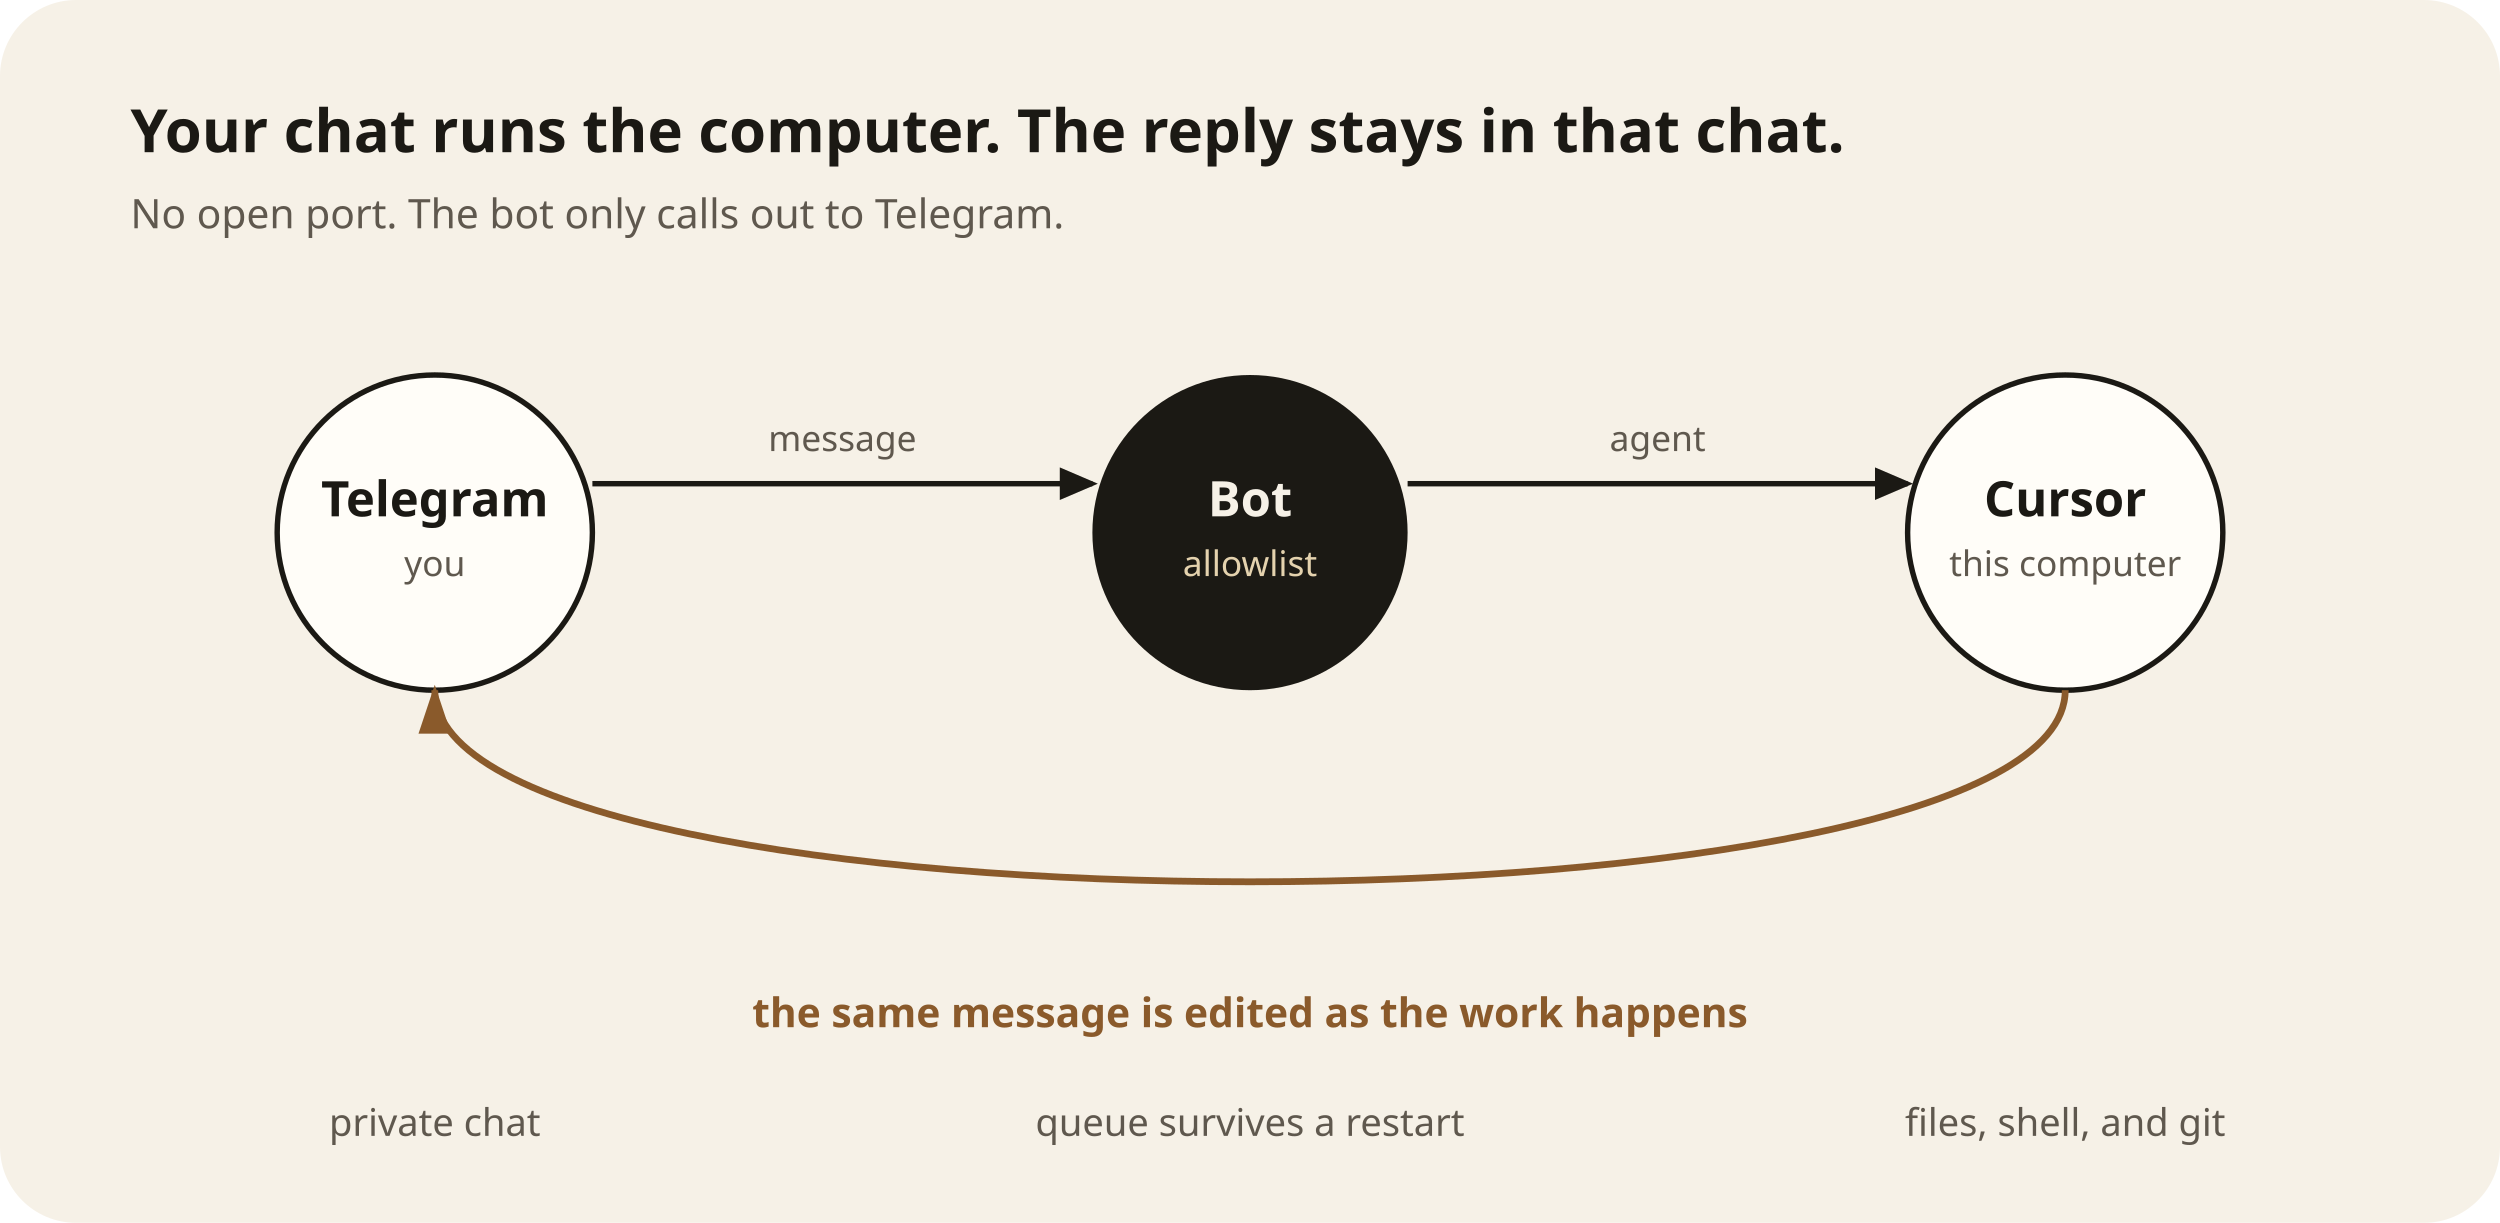
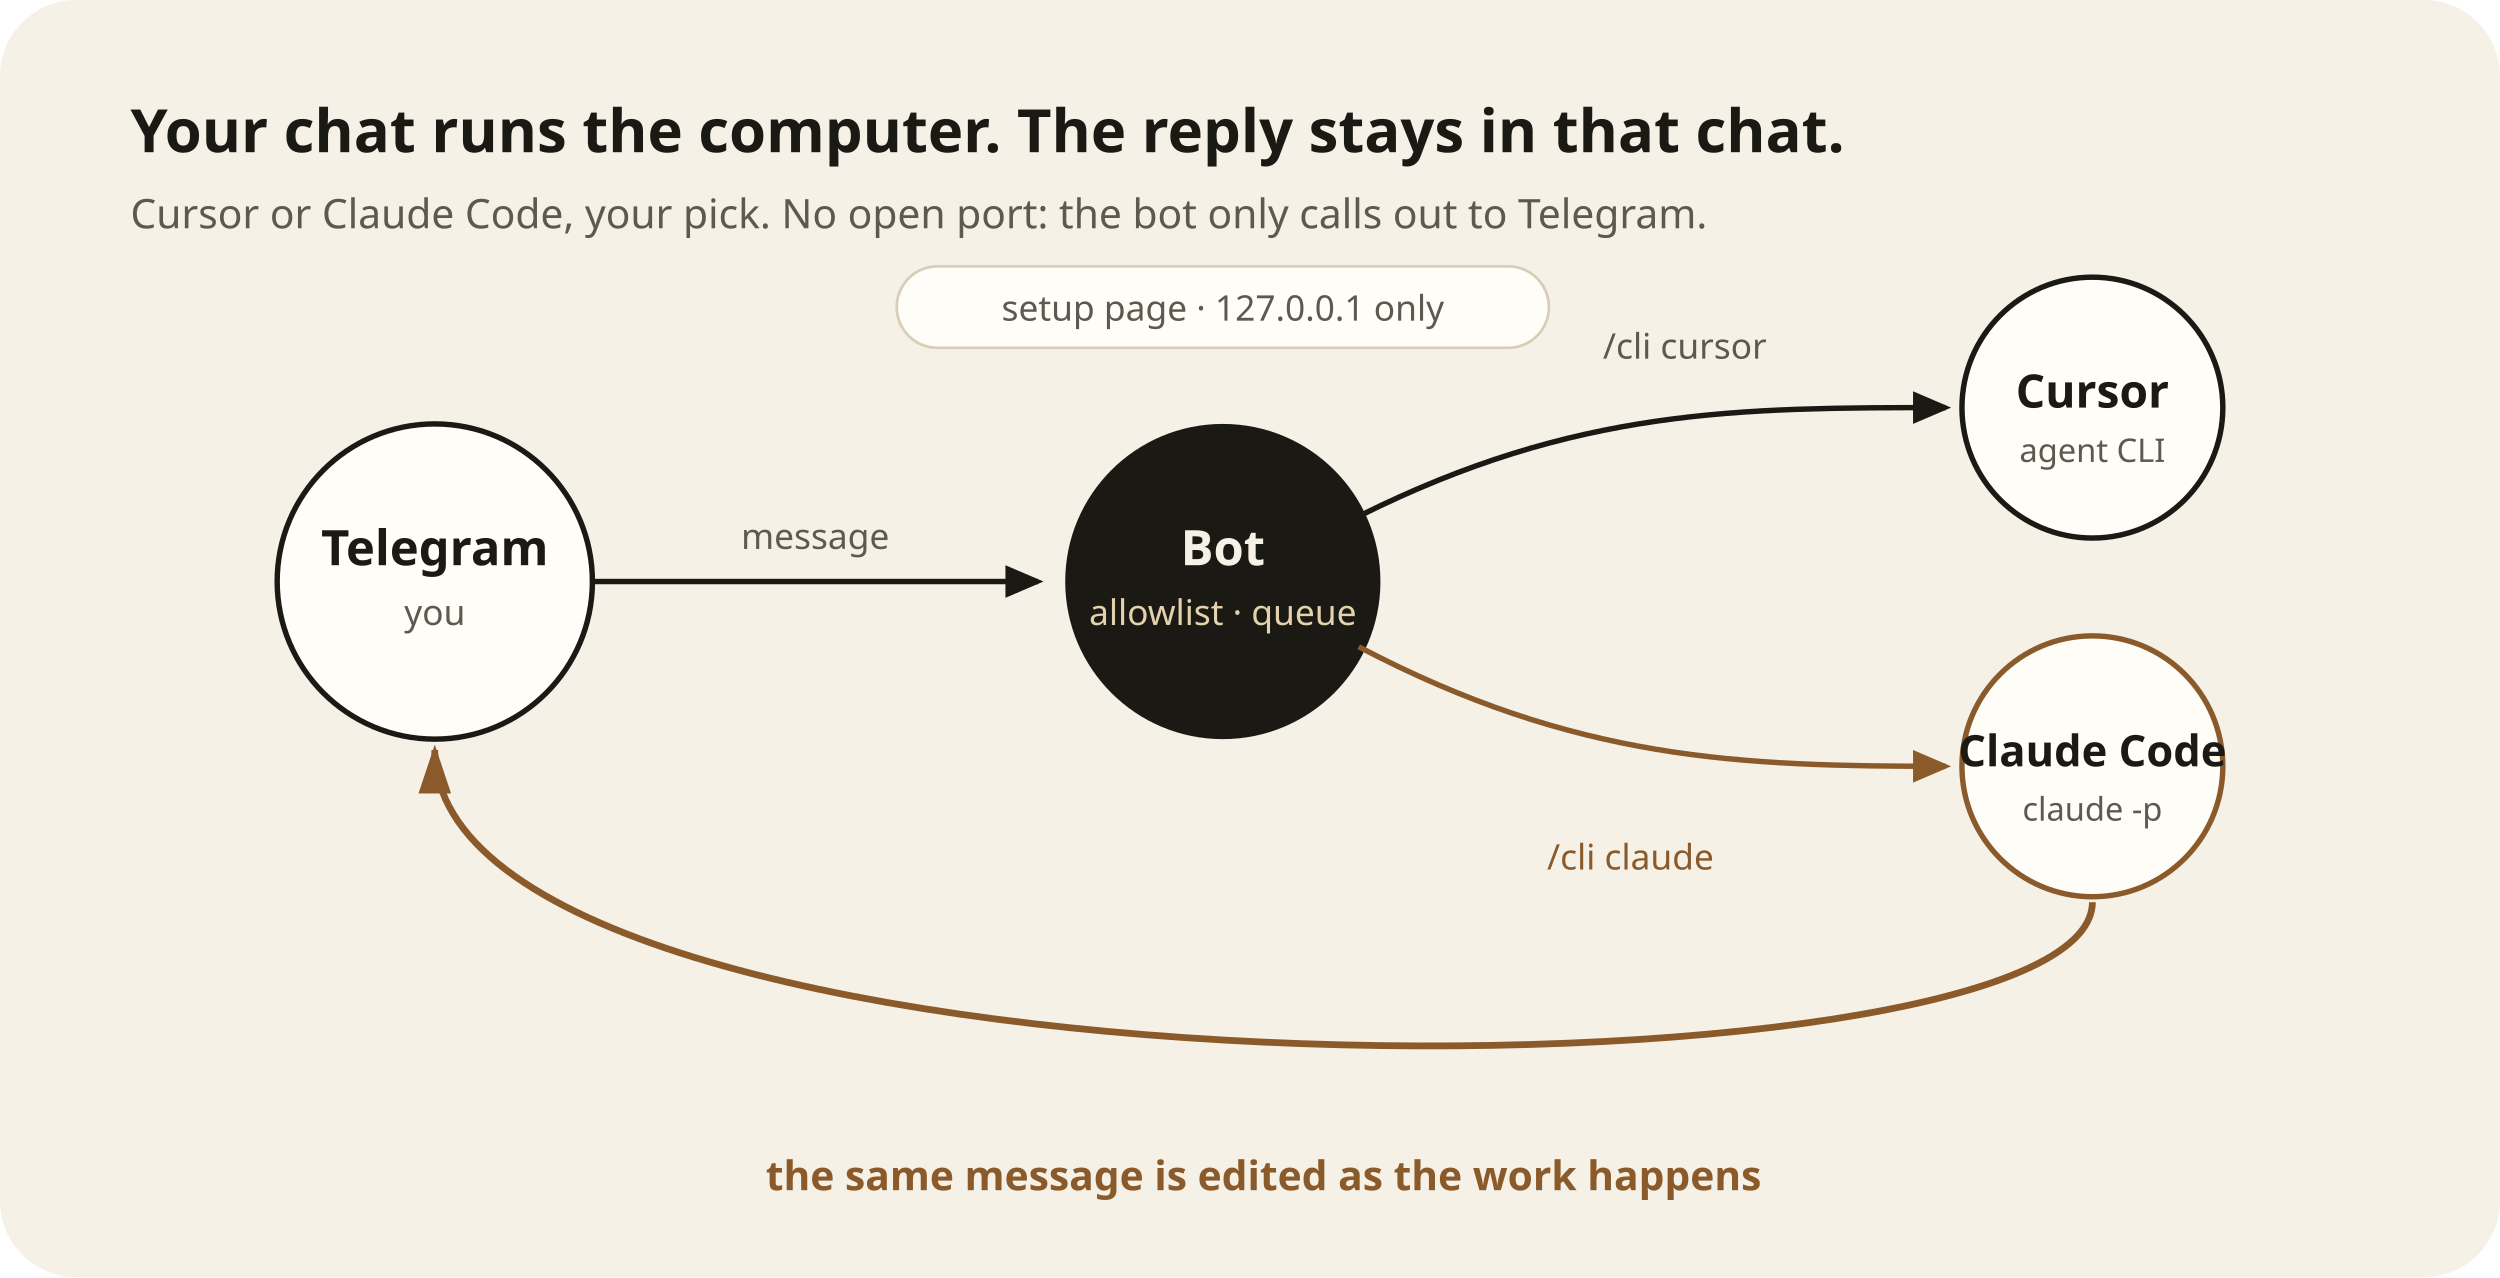
- <svg xmlns="http://www.w3.org/2000/svg" width="920" height="450" viewBox="0 0 920 450" role="img" aria-labelledby="title desc">
-   <rect width="920" height="450" rx="28" fill="#f6f1e7" />
-   <text x="48" y="56" fill="#1b1914" font-family="ui-sans-serif, system-ui, sans-serif" font-size="22" font-weight="700">Your chat runs the computer. The reply stays in that chat.</text>
-   <text x="48" y="84" fill="#5f584e" font-family="ui-sans-serif, system-ui, sans-serif" font-size="15">No open port. The bot only calls out to Telegram.</text>
-   <circle cx="160" cy="196" r="58" fill="#fffdf8" stroke="#1b1914" stroke-width="2" />
-   <text x="160" y="190" text-anchor="middle" fill="#1b1914" font-family="ui-sans-serif, system-ui, sans-serif" font-size="18" font-weight="700">Telegram</text>
-   <text x="160" y="212" text-anchor="middle" fill="#5f584e" font-family="ui-sans-serif, system-ui, sans-serif" font-size="13">you</text>
-   <circle cx="460" cy="196" r="58" fill="#1b1914" />
-   <text x="460" y="190" text-anchor="middle" fill="#f6f1e7" font-family="ui-sans-serif, system-ui, sans-serif" font-size="18" font-weight="700">Bot</text>
-   <text x="460" y="212" text-anchor="middle" fill="#e4d2ae" font-family="ui-sans-serif, system-ui, sans-serif" font-size="13">allowlist</text>
-   <circle cx="760" cy="196" r="58" fill="#fffdf8" stroke="#1b1914" stroke-width="2" />
-   <text x="760" y="190" text-anchor="middle" fill="#1b1914" font-family="ui-sans-serif, system-ui, sans-serif" font-size="18" font-weight="700">Cursor</text>
-   <text x="760" y="212" text-anchor="middle" fill="#5f584e" font-family="ui-sans-serif, system-ui, sans-serif" font-size="13">this computer</text>
-   <path d="M218 178 H402" stroke="#1b1914" stroke-width="2" fill="none" />
-   <path d="M390 172 L404 178 L390 184" fill="#1b1914" />
-   <text x="310" y="166" text-anchor="middle" fill="#5f584e" font-family="ui-sans-serif, system-ui, sans-serif" font-size="13">message</text>
-   <path d="M518 178 H702" stroke="#1b1914" stroke-width="2" fill="none" />
-   <path d="M690 172 L704 178 L690 184" fill="#1b1914" />
-   <text x="610" y="166" text-anchor="middle" fill="#5f584e" font-family="ui-sans-serif, system-ui, sans-serif" font-size="13">agent</text>
-   <path d="M760 254 C 760 348, 160 348, 160 254" stroke="#8a5a2b" stroke-width="2.5" fill="none" />
-   <path d="M154 270 L160 252 L166 270" fill="#8a5a2b" />
-   <text x="460" y="378" text-anchor="middle" fill="#8a5a2b" font-family="ui-sans-serif, system-ui, sans-serif" font-size="15" font-weight="700">the same message is edited as the work happens</text>
-   <text x="160" y="418" text-anchor="middle" fill="#5f584e" font-family="ui-sans-serif, system-ui, sans-serif" font-size="14">private chat</text>
-   <text x="460" y="418" text-anchor="middle" fill="#5f584e" font-family="ui-sans-serif, system-ui, sans-serif" font-size="14">queue survives a restart</text>
-   <text x="760" y="418" text-anchor="middle" fill="#5f584e" font-family="ui-sans-serif, system-ui, sans-serif" font-size="14">files, shell, and git</text>
+ <svg xmlns="http://www.w3.org/2000/svg" width="920" height="470" viewBox="0 0 920 470" role="img" aria-labelledby="title desc">
+   <rect width="920" height="470" rx="28" fill="#f6f1e7" />
+   <text x="48" y="56" text-anchor="start" fill="#1b1914" font-family="ui-sans-serif, system-ui, sans-serif" font-size="22" font-weight="700">Your chat runs the computer. The reply stays in that chat.</text>
+   <text x="48" y="84" text-anchor="start" fill="#5f584e" font-family="ui-sans-serif, system-ui, sans-serif" font-size="15" font-weight="400">Cursor or Claude Code, your pick. No open port: the bot only calls out to Telegram.</text>
+   <circle cx="160" cy="214" r="58" fill="#fffdf8" stroke="#1b1914" stroke-width="2" />
+   <text x="160" y="208" text-anchor="middle" fill="#1b1914" font-family="ui-sans-serif, system-ui, sans-serif" font-size="18" font-weight="700">Telegram</text>
+   <text x="160" y="230" text-anchor="middle" fill="#5f584e" font-family="ui-sans-serif, system-ui, sans-serif" font-size="13" font-weight="400">you</text>
+   <circle cx="450" cy="214" r="58" fill="#1b1914" />
+   <text x="450" y="208" text-anchor="middle" fill="#f6f1e7" font-family="ui-sans-serif, system-ui, sans-serif" font-size="18" font-weight="700">Bot</text>
+   <text x="450" y="230" text-anchor="middle" fill="#e4d2ae" font-family="ui-sans-serif, system-ui, sans-serif" font-size="13" font-weight="400">allowlist · queue</text>
+   <circle cx="770" cy="150" r="48" fill="#fffdf8" stroke="#1b1914" stroke-width="2" />
+   <text x="770" y="150" text-anchor="middle" fill="#1b1914" font-family="ui-sans-serif, system-ui, sans-serif" font-size="17" font-weight="700">Cursor</text>
+   <text x="770" y="170" text-anchor="middle" fill="#5f584e" font-family="ui-sans-serif, system-ui, sans-serif" font-size="12" font-weight="400">agent CLI</text>
+   <circle cx="770" cy="282" r="48" fill="#fffdf8" stroke="#8a5a2b" stroke-width="2" />
+   <text x="770" y="282" text-anchor="middle" fill="#1b1914" font-family="ui-sans-serif, system-ui, sans-serif" font-size="16" font-weight="700">Claude Code</text>
+   <text x="770" y="302" text-anchor="middle" fill="#5f584e" font-family="ui-sans-serif, system-ui, sans-serif" font-size="12" font-weight="400">claude -p</text>
+   <path d="M218 214 H382" stroke="#1b1914" stroke-width="2" fill="none" />
+   <path d="M370 208 L384 214 L370 220" fill="#1b1914" />
+   <text x="300" y="202" text-anchor="middle" fill="#5f584e" font-family="ui-sans-serif, system-ui, sans-serif" font-size="13" font-weight="400">message</text>
+   <path d="M500 190 C 580 150, 640 150, 716 150" stroke="#1b1914" stroke-width="2" fill="none" />
+   <path d="M704 144 L718 150 L704 156" fill="#1b1914" />
+   <path d="M500 238 C 580 280, 640 282, 716 282" stroke="#8a5a2b" stroke-width="2" fill="none" />
+   <path d="M704 276 L718 282 L704 288" fill="#8a5a2b" />
+   <text x="620" y="132" text-anchor="middle" fill="#5f584e" font-family="ui-sans-serif, system-ui, sans-serif" font-size="13" font-weight="400">/cli cursor</text>
+   <text x="600" y="320" text-anchor="middle" fill="#8a5a2b" font-family="ui-sans-serif, system-ui, sans-serif" font-size="13" font-weight="400">/cli claude</text>
+   <path d="M770 332 C 770 410, 160 410, 160 276" stroke="#8a5a2b" stroke-width="2.5" fill="none" />
+   <path d="M154 292 L160 274 L166 292" fill="#8a5a2b" />
+   <text x="465" y="438" text-anchor="middle" fill="#8a5a2b" font-family="ui-sans-serif, system-ui, sans-serif" font-size="15" font-weight="700">the same message is edited as the work happens</text>
+   <rect x="330" y="98" width="240" height="30" rx="15" fill="#fffdf8" stroke="#d8cdb6" />
+   <text x="450" y="118" text-anchor="middle" fill="#5f584e" font-family="ui-sans-serif, system-ui, sans-serif" font-size="13" font-weight="400">setup page · 127.0.0.1 only</text>
</svg>
